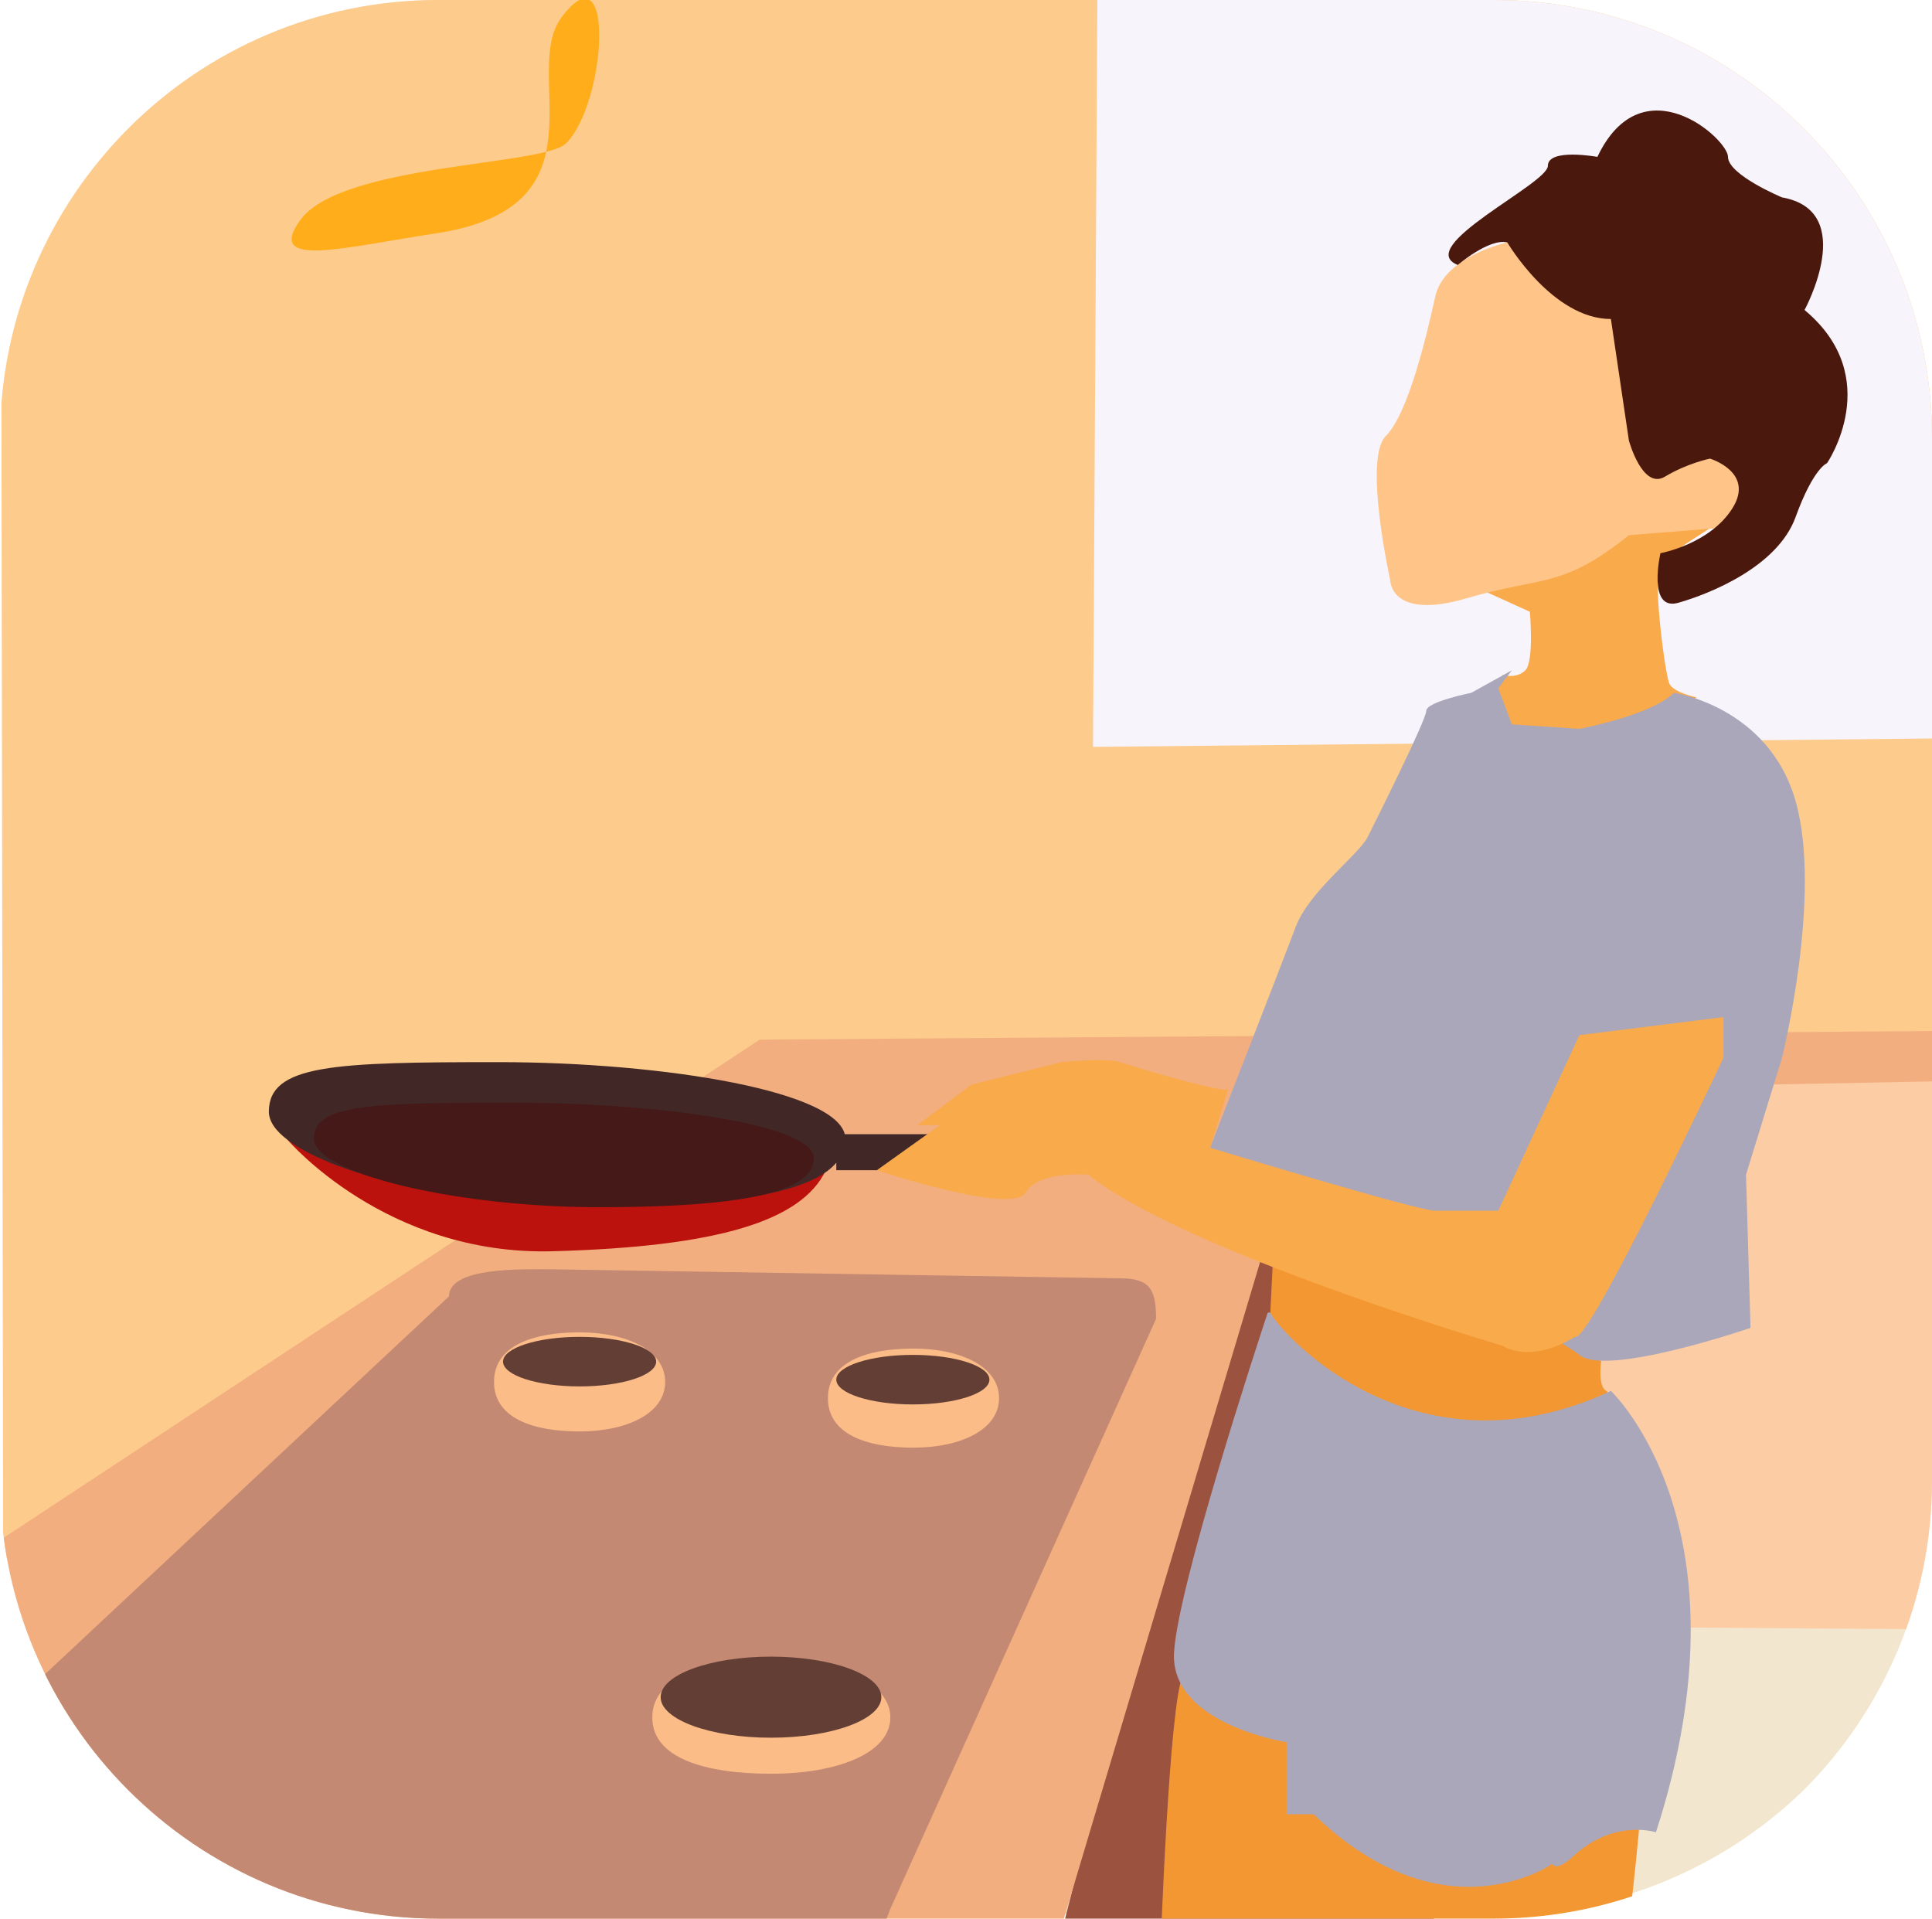
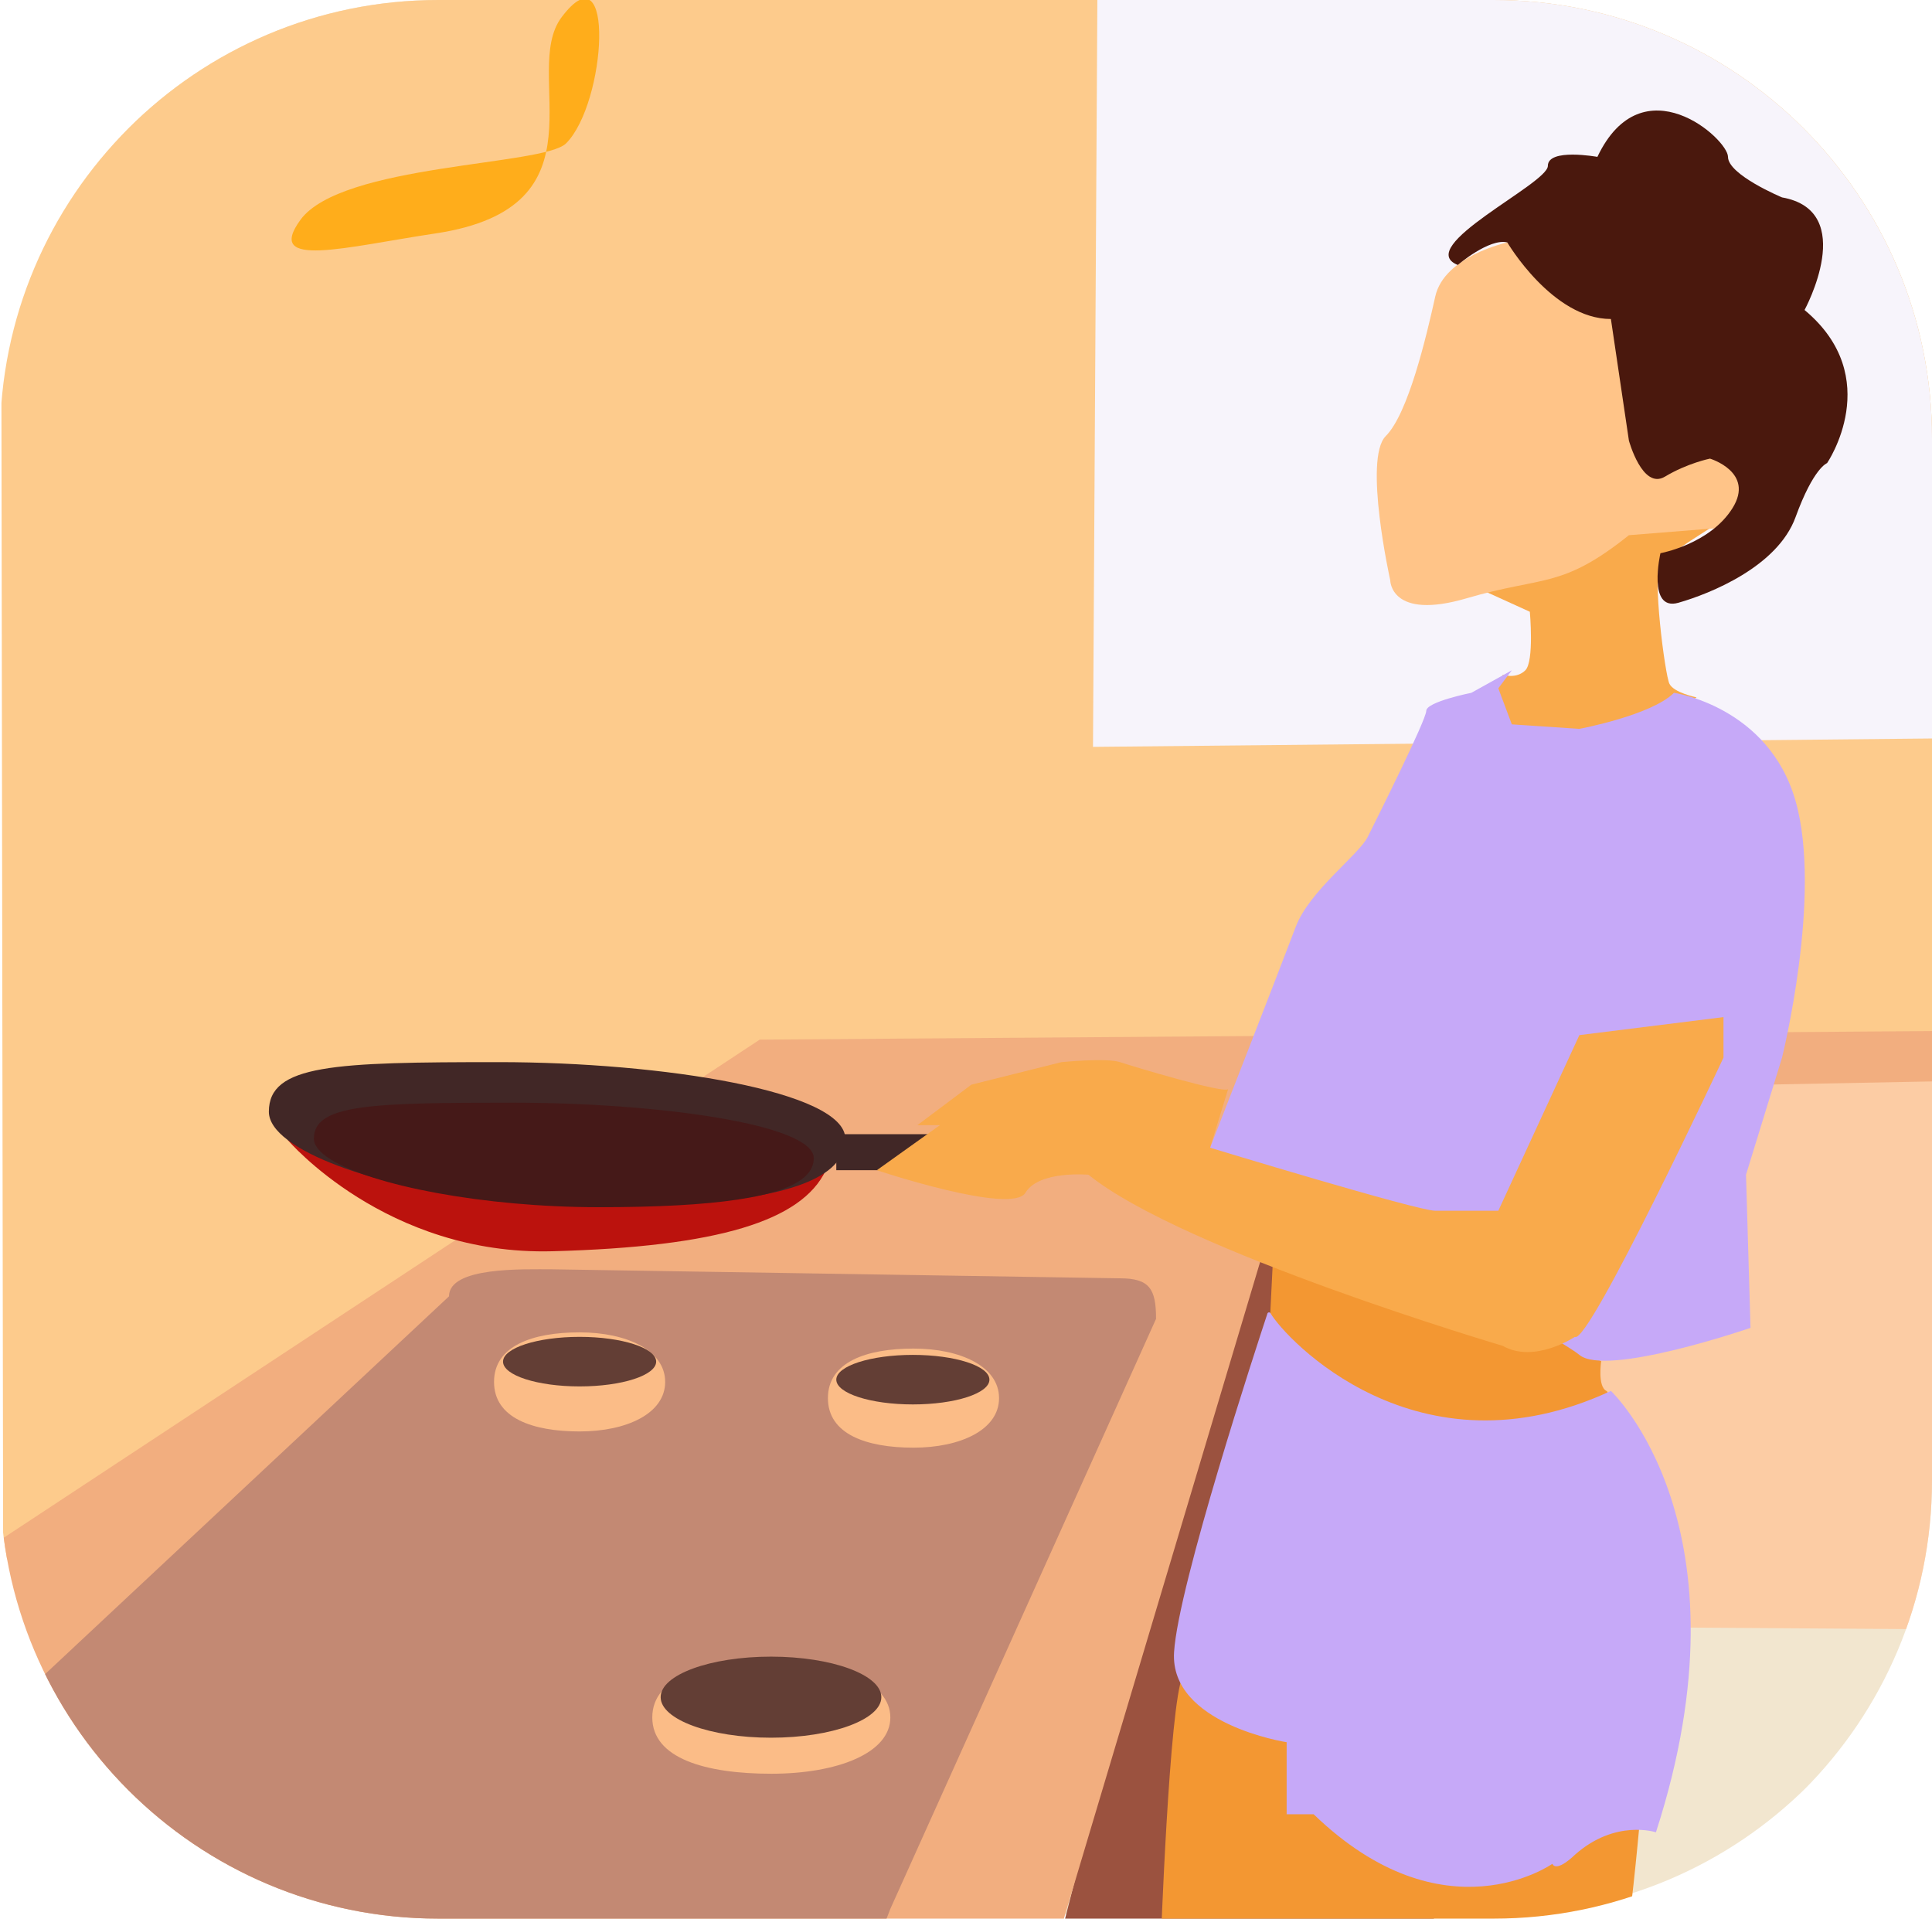
- <svg xmlns="http://www.w3.org/2000/svg" id="uuid-417d2926-266f-4697-a0c0-8f51cb5614c1" data-name="Layer 2" viewBox="0 0 429 426">
+ <svg xmlns="http://www.w3.org/2000/svg" id="uuid-75222e24-4a31-45d1-a5d6-b4a83036281a" data-name="Layer 2" viewBox="0 0 429 426">
  <defs>
    <style>
-       .uuid-043cd9be-681a-4c3e-b3fe-bc6d8dba8ce2 {
+       .uuid-4deb656a-6f2c-4695-834e-43a11d69946c {
        fill: #bb120d;
      }

-       .uuid-043cd9be-681a-4c3e-b3fe-bc6d8dba8ce2, .uuid-b15dc878-0872-4a95-a407-0b173e1b3af0, .uuid-dca6ba61-5864-4efe-ab15-f6f0a6d6dc67, .uuid-d1b48e78-025a-45c2-920f-cc17b526a577, .uuid-a07c6bd1-4487-4b80-be16-3fa3415a5c5f, .uuid-262f614f-a100-46fb-afc5-d57e715b6495, .uuid-136d5ebc-af4a-489a-a9f9-bd1270f9acf8, .uuid-d9d2eeae-b3ad-424b-bd07-cca73cdf898a, .uuid-38021408-f4ee-422a-a9d6-1f600c8c3ac1, .uuid-70fdd4b2-7df4-4bd4-8113-46f147a85044, .uuid-a7b663e3-3536-4c97-b497-337a183e1d6c, .uuid-22ad170b-9d86-4921-aadc-1945bc842957, .uuid-c3a683e2-a379-4d20-92cf-1f69149a949d, .uuid-a41ca38e-8ffe-441e-ad40-531661e35bc3, .uuid-33e5ff29-871d-46d5-b5b2-68347f3526f1, .uuid-0895235b-24c0-4cf5-9518-21a7b11970b2, .uuid-f55e6c7f-b630-431a-a802-1680e601dfb7, .uuid-9f592ecf-9214-4c50-a093-4e4ffc191a5d, .uuid-5d5d9b3b-582c-445c-8af3-b25df08031e0 {
+       .uuid-4deb656a-6f2c-4695-834e-43a11d69946c, .uuid-7772dd4e-b5a7-43a7-95e2-0a62c1f012aa, .uuid-1b682b12-7392-424d-b005-79ed71e42797, .uuid-1454a76a-492e-4df3-bfe5-bf9319301201, .uuid-c31e4cce-7875-41c9-9b31-11b417b6b4ed, .uuid-4f7a0904-b3e3-460e-8ffd-f393508e0204, .uuid-c976b458-a227-401c-991c-d3bbf606d1ab, .uuid-259f359b-f17a-48c8-81f1-87c704d6179e, .uuid-e3b71fd9-5ebd-43d6-a6f1-8c3ea920455e, .uuid-c39657fa-5807-4947-b9f7-5ceca555d827, .uuid-5fb83130-6538-46ee-9d60-2d3cc9b3879d, .uuid-f1568896-1e2e-4782-bc25-c1880928e4ba, .uuid-29140486-9262-451f-9e0e-a047ed3178ab, .uuid-af91948b-9e0f-4130-b1ae-354a32f6211a, .uuid-834255da-8b24-4401-bbfb-25f2b851b48b, .uuid-29571ca7-5006-4ef6-b52e-0e9e0b1469b0, .uuid-62ebc92a-3ea5-4092-8182-f9d3e9ec7437, .uuid-83da3b10-1214-453e-be67-fcaec98ad761, .uuid-00958fcc-3f63-48d7-bfd8-f1ec51088fdc {
        stroke-width: 0px;
      }

-       .uuid-b15dc878-0872-4a95-a407-0b173e1b3af0 {
+       .uuid-7772dd4e-b5a7-43a7-95e2-0a62c1f012aa {
        fill: none;
      }

-       .uuid-dca6ba61-5864-4efe-ab15-f6f0a6d6dc67 {
+       .uuid-1b682b12-7392-424d-b005-79ed71e42797 {
        fill: #f7f4fb;
      }

-       .uuid-d1b48e78-025a-45c2-920f-cc17b526a577 {
-         fill: #aaa7ba;
-       }
- 
-       .uuid-a07c6bd1-4487-4b80-be16-3fa3415a5c5f {
+       .uuid-1454a76a-492e-4df3-bfe5-bf9319301201 {
        fill: #f2e6cf;
      }

-       .uuid-262f614f-a100-46fb-afc5-d57e715b6495 {
+       .uuid-c31e4cce-7875-41c9-9b31-11b417b6b4ed {
        fill: #f2ae7f;
      }

-       .uuid-cb0631c0-0bba-4a25-9908-abc8743fef07 {
-         clip-path: url(#uuid-9f8dd237-f148-4ccf-9273-2d9f57c5b38a);
-       }
- 
-       .uuid-136d5ebc-af4a-489a-a9f9-bd1270f9acf8 {
+       .uuid-4f7a0904-b3e3-460e-8ffd-f393508e0204 {
        fill: #451918;
      }

-       .uuid-d9d2eeae-b3ad-424b-bd07-cca73cdf898a {
+       .uuid-c976b458-a227-401c-991c-d3bbf606d1ab {
        fill: #4a180d;
      }

-       .uuid-38021408-f4ee-422a-a9d6-1f600c8c3ac1 {
+       .uuid-259f359b-f17a-48c8-81f1-87c704d6179e {
+         fill: #c6a9f8;
+       }
+ 
+       .uuid-e3b71fd9-5ebd-43d6-a6f1-8c3ea920455e {
        fill: #412726;
      }

-       .uuid-70fdd4b2-7df4-4bd4-8113-46f147a85044 {
+       .uuid-c39657fa-5807-4947-b9f7-5ceca555d827 {
        fill: #ffc488;
      }

-       .uuid-a7b663e3-3536-4c97-b497-337a183e1d6c {
+       .uuid-5fb83130-6538-46ee-9d60-2d3cc9b3879d {
        fill: #f39732;
      }

-       .uuid-22ad170b-9d86-4921-aadc-1945bc842957 {
+       .uuid-f1568896-1e2e-4782-bc25-c1880928e4ba {
        fill: #633e35;
      }

-       .uuid-c3a683e2-a379-4d20-92cf-1f69149a949d {
+       .uuid-29140486-9262-451f-9e0e-a047ed3178ab {
        fill: #c38973;
      }

-       .uuid-a41ca38e-8ffe-441e-ad40-531661e35bc3 {
+       .uuid-af91948b-9e0f-4130-b1ae-354a32f6211a {
        fill: #ffad1b;
      }

-       .uuid-33e5ff29-871d-46d5-b5b2-68347f3526f1 {
+       .uuid-834255da-8b24-4401-bbfb-25f2b851b48b {
        fill: #fbbc87;
      }

-       .uuid-0895235b-24c0-4cf5-9518-21a7b11970b2 {
+       .uuid-cfb96486-09e9-4c55-961c-2943a7f3e259 {
+         clip-path: url(#uuid-beeed12f-2dd6-4868-9090-dfdbc51c363c);
+       }
+ 
+       .uuid-29571ca7-5006-4ef6-b52e-0e9e0b1469b0 {
        fill: #f9aa4b;
      }

-       .uuid-f55e6c7f-b630-431a-a802-1680e601dfb7 {
+       .uuid-62ebc92a-3ea5-4092-8182-f9d3e9ec7437 {
        fill: #fccca4;
      }

-       .uuid-9f592ecf-9214-4c50-a093-4e4ffc191a5d {
+       .uuid-83da3b10-1214-453e-be67-fcaec98ad761 {
        fill: #fdcb8c;
      }

-       .uuid-5d5d9b3b-582c-445c-8af3-b25df08031e0 {
+       .uuid-00958fcc-3f63-48d7-bfd8-f1ec51088fdc {
        fill: #9b523f;
      }
    </style>
-     <clipPath id="uuid-9f8dd237-f148-4ccf-9273-2d9f57c5b38a">
-       <rect class="uuid-b15dc878-0872-4a95-a407-0b173e1b3af0" width="429" height="426" rx="97.34" ry="97.34" />
+     <clipPath id="uuid-beeed12f-2dd6-4868-9090-dfdbc51c363c">
+       <rect class="uuid-7772dd4e-b5a7-43a7-95e2-0a62c1f012aa" width="429" height="426" rx="97.34" ry="97.34" />
    </clipPath>
  </defs>
-   <g id="uuid-784863ff-178e-429f-a657-25a7fa384ab3" data-name="Layer 10">
-     <g class="uuid-cb0631c0-0bba-4a25-9908-abc8743fef07">
-       <rect class="uuid-a07c6bd1-4487-4b80-be16-3fa3415a5c5f" x="1" y="-1" width="429" height="426" rx="97.34" ry="97.34" />
-       <polygon class="uuid-5d5d9b3b-582c-445c-8af3-b25df08031e0" points="316.7 446.83 231.7 444.83 281.7 248.83 332.7 248.83 316.7 446.83" />
-       <polygon class="uuid-9f592ecf-9214-4c50-a093-4e4ffc191a5d" points=".7 346.83 170.7 230.83 443.7 229.83 442.18 -4.27 .18 -4.27 .7 346.83" />
-       <polygon class="uuid-dca6ba61-5864-4efe-ab15-f6f0a6d6dc67" points="243.7 -5.17 242.7 165.83 442.7 163.83 442.18 -4.27 243.7 -5.17" />
-       <polygon class="uuid-262f614f-a100-46fb-afc5-d57e715b6495" points="232.7 437.83 284.7 263.83 442.7 263.83 442.7 228.83 168.7 230.83 -1.3 342.83 .18 435.94 232.7 437.83" />
-       <polygon class="uuid-f55e6c7f-b630-431a-a802-1680e601dfb7" points="443.7 239.83 287.7 242.83 290.7 348.83 290.7 360.83 441.7 361.83 443.7 239.83" />
+   <g id="uuid-74264fca-083a-4288-b667-d31ed43111fe" data-name="Layer 10">
+     <g class="uuid-cfb96486-09e9-4c55-961c-2943a7f3e259">
+       <rect class="uuid-1454a76a-492e-4df3-bfe5-bf9319301201" x="1" y="-1" width="429" height="426" rx="97.34" ry="97.34" />
+       <polygon class="uuid-00958fcc-3f63-48d7-bfd8-f1ec51088fdc" points="316.7 446.83 231.7 444.83 281.7 248.83 332.7 248.83 316.7 446.83" />
+       <polygon class="uuid-83da3b10-1214-453e-be67-fcaec98ad761" points=".7 346.83 170.7 230.83 443.7 229.83 442.18 -4.27 .18 -4.27 .7 346.83" />
+       <polygon class="uuid-1b682b12-7392-424d-b005-79ed71e42797" points="243.7 -5.17 242.7 165.83 442.7 163.83 442.18 -4.27 243.7 -5.17" />
+       <polygon class="uuid-c31e4cce-7875-41c9-9b31-11b417b6b4ed" points="232.7 437.83 284.7 263.83 442.7 263.83 442.7 228.83 168.7 230.83 -1.3 342.83 .18 435.94 232.7 437.83" />
+       <polygon class="uuid-62ebc92a-3ea5-4092-8182-f9d3e9ec7437" points="443.7 239.83 287.7 242.83 290.7 348.83 290.7 360.83 441.7 361.83 443.7 239.83" />
      <g>
-         <path class="uuid-a7b663e3-3536-4c97-b497-337a183e1d6c" d="M262.65,372.04l48.05,13.78,53.27,20.13s-2.27,24.87-3.27,25.87-103,1-103,1c0,0,1.91-54.57,4.95-60.78" />
+         <path class="uuid-5fb83130-6538-46ee-9d60-2d3cc9b3879d" d="M262.65,372.04l48.05,13.78,53.27,20.13s-2.27,24.87-3.27,25.87-103,1-103,1c0,0,1.91-54.57,4.95-60.78" />
        <g>
-           <rect class="uuid-38021408-f4ee-422a-a9d6-1f600c8c3ac1" x="185.7" y="251.83" width="27" height="8" />
-           <path class="uuid-043cd9be-681a-4c3e-b3fe-bc6d8dba8ce2" d="M63.9,253.12s21.8,25.7,58.8,24.7,55.29-6.81,60.64-17.91c0,0-99.23-2.5-119.44-6.8Z" />
-           <path class="uuid-38021408-f4ee-422a-a9d6-1f600c8c3ac1" d="M187.7,252.83c0,1.97-.65,3.72-1.95,5.28-5.63,6.74-23.43,9.72-53.05,9.72s-58.18-6.68-68.8-14.7c-2.7-2.04-4.2-4.17-4.2-6.3,0-10.49,14.55-11,51-11s77,6.51,77,17Z" />
-           <path class="uuid-136d5ebc-af4a-489a-a9f9-bd1270f9acf8" d="M180.7,257.16c0,1.43-.57,2.7-1.69,3.83-4.89,4.89-20.32,7.05-46,7.05s-50.45-4.84-59.66-10.66c-2.34-1.48-3.65-3.02-3.65-4.57,0-7.61,12.62-7.98,44.23-7.98s66.77,4.72,66.77,12.33Z" />
+           <rect class="uuid-e3b71fd9-5ebd-43d6-a6f1-8c3ea920455e" x="185.7" y="251.83" width="27" height="8" />
+           <path class="uuid-4deb656a-6f2c-4695-834e-43a11d69946c" d="M63.9,253.12s21.8,25.7,58.8,24.7,55.29-6.81,60.64-17.91c0,0-99.23-2.5-119.44-6.8Z" />
+           <path class="uuid-e3b71fd9-5ebd-43d6-a6f1-8c3ea920455e" d="M187.7,252.83c0,1.97-.65,3.72-1.95,5.28-5.63,6.74-23.43,9.72-53.05,9.72s-58.18-6.68-68.8-14.7c-2.7-2.04-4.2-4.17-4.2-6.3,0-10.49,14.55-11,51-11s77,6.51,77,17Z" />
+           <path class="uuid-4f7a0904-b3e3-460e-8ffd-f393508e0204" d="M180.7,257.16c0,1.43-.57,2.7-1.69,3.83-4.89,4.89-20.32,7.05-46,7.05s-50.45-4.84-59.66-10.66c-2.34-1.48-3.65-3.02-3.65-4.57,0-7.61,12.62-7.98,44.23-7.98s66.77,4.72,66.77,12.33Z" />
        </g>
-         <path class="uuid-a7b663e3-3536-4c97-b497-337a183e1d6c" d="M355.54,302.21s-.84,5.62,1.16,6.62-8,10-8,10l-29,11-38-31,1-20,47.13,9.64,25.72,13.75h0" />
-         <path class="uuid-0895235b-24c0-4cf5-9518-21a7b11970b2" d="M328.7,130.83l11,5s1,11-1,13-5,1-5,1l-4,11,28,10,19-16s-5-1-6-3-3.93-24.72-1.96-26.86,11.97-8.31,11.97-8.31l-28.01-1.82-24,16Z" />
-         <path class="uuid-70fdd4b2-7df4-4bd4-8113-46f147a85044" d="M334.7,53.83s-14,3-16,12-6,26-11,31,1,32,1,32c0,0,0,9,17,4s21-2,36-14l25-2,3-17-29-38-26-8Z" />
-         <path class="uuid-d9d2eeae-b3ad-424b-bd07-cca73cdf898a" d="M334.7,53.83s10,17,23,17l4,27s3,11,8,8,10-4,10-4c0,0,10,3,5,11s-16,10-16,10c0,0-3,13,4,11s22-8,26-19,7-12,7-12c0,0,13-19-5-34,0,0,12-22-5-25,0,0-12-5-12-9s-19-21-29,0c0,0-11-2-11,2s-30,18-20,22c0,0,7-6,11-5Z" />
-         <path class="uuid-d1b48e78-025a-45c2-920f-cc17b526a577" d="M335.7,148.83l-3,4,3,8,15,1s16-3,21-8c0,0,21,3,27,24s-3,57-3,57l-8,26,1,34s-32,11-38,6-82-46-82-46c0,0,16-41,19-49s14-16,16-20,13-26,13-28,10-4,10-4l9-5Z" />
-         <path class="uuid-0895235b-24c0-4cf5-9518-21a7b11970b2" d="M382.7,225.83v9s-30,64-33,62c0,0-9,6-16,2,0,0-71-21-92-38,0,0-11-1-14,4s-33-5-33-5l14-10h-5l12-9,20-5s10-1,13,0,23,7,24,6l-4,13s46,14,50,14h14l18-39,32-4Z" />
-         <path class="uuid-d1b48e78-025a-45c2-920f-cc17b526a577" d="M357.7,308.83s32,30,10,98c0,0-9-3-18,5,0,0-4,4-5,2,0,0-24,17-53-11h-6v-16s-26-4-25-20c.93-14.9,18.34-67.95,20.73-75.18.1-.31.52-.35.69-.07,3.25,5.61,32.59,37.25,75.59,17.25Z" />
+         <path class="uuid-5fb83130-6538-46ee-9d60-2d3cc9b3879d" d="M355.54,302.21s-.84,5.62,1.16,6.62-8,10-8,10l-29,11-38-31,1-20,47.13,9.64,25.72,13.75h0" />
+         <path class="uuid-29571ca7-5006-4ef6-b52e-0e9e0b1469b0" d="M328.7,130.83l11,5s1,11-1,13-5,1-5,1l-4,11,28,10,19-16s-5-1-6-3-3.93-24.72-1.96-26.86,11.97-8.31,11.97-8.31l-28.01-1.82-24,16Z" />
+         <path class="uuid-c39657fa-5807-4947-b9f7-5ceca555d827" d="M334.7,53.83s-14,3-16,12-6,26-11,31,1,32,1,32c0,0,0,9,17,4s21-2,36-14l25-2,3-17-29-38-26-8Z" />
+         <path class="uuid-c976b458-a227-401c-991c-d3bbf606d1ab" d="M334.7,53.83s10,17,23,17l4,27s3,11,8,8,10-4,10-4c0,0,10,3,5,11s-16,10-16,10c0,0-3,13,4,11s22-8,26-19,7-12,7-12c0,0,13-19-5-34,0,0,12-22-5-25,0,0-12-5-12-9s-19-21-29,0c0,0-11-2-11,2s-30,18-20,22c0,0,7-6,11-5Z" />
+         <path class="uuid-259f359b-f17a-48c8-81f1-87c704d6179e" d="M335.7,148.83l-3,4,3,8,15,1s16-3,21-8c0,0,21,3,27,24s-3,57-3,57l-8,26,1,34s-32,11-38,6-82-46-82-46c0,0,16-41,19-49s14-16,16-20,13-26,13-28,10-4,10-4l9-5Z" />
+         <path class="uuid-29571ca7-5006-4ef6-b52e-0e9e0b1469b0" d="M382.7,225.83v9s-30,64-33,62c0,0-9,6-16,2,0,0-71-21-92-38,0,0-11-1-14,4s-33-5-33-5l14-10h-5l12-9,20-5s10-1,13,0,23,7,24,6l-4,13s46,14,50,14h14l18-39,32-4Z" />
+         <path class="uuid-259f359b-f17a-48c8-81f1-87c704d6179e" d="M357.7,308.83s32,30,10,98c0,0-9-3-18,5,0,0-4,4-5,2,0,0-24,17-53-11h-6v-16s-26-4-25-20c.93-14.9,18.34-67.95,20.73-75.18.1-.31.52-.35.69-.07,3.25,5.61,32.59,37.25,75.59,17.25Z" />
      </g>
-       <path class="uuid-a41ca38e-8ffe-441e-ad40-531661e35bc3" d="M124.7,3.83c-9.28,12.37,10.88,42.17-28,48-20,3-38,8-30-3,9.1-12.51,54-12,59-17,8.94-8.94,11-44-1-28Z" />
-       <path class="uuid-c3a683e2-a379-4d20-92cf-1f69149a949d" d="M185.7,435.83H-27.3c-6.6,0-12-11.4-12-18l139-130c0-6.6,16.4-6,23-6l126,2c6.6,0,8,2.4,8,9l-59,131c-3,8-5.4,12-12,12Z" />
+       <path class="uuid-af91948b-9e0f-4130-b1ae-354a32f6211a" d="M124.7,3.83c-9.28,12.37,10.88,42.17-28,48-20,3-38,8-30-3,9.1-12.51,54-12,59-17,8.94-8.94,11-44-1-28Z" />
+       <path class="uuid-29140486-9262-451f-9e0e-a047ed3178ab" d="M185.7,435.83H-27.3c-6.6,0-12-11.4-12-18l139-130c0-6.6,16.4-6,23-6l126,2c6.6,0,8,2.4,8,9l-59,131c-3,8-5.4,12-12,12Z" />
      <g>
-         <path class="uuid-33e5ff29-871d-46d5-b5b2-68347f3526f1" d="M221.84,310.43c0,7-8.51,11-19,11s-19-3-19-11,8.51-11,19-11,19,4,19,11Z" />
-         <ellipse class="uuid-22ad170b-9d86-4921-aadc-1945bc842957" cx="202.7" cy="306.33" rx="17" ry="5.5" />
+         <path class="uuid-834255da-8b24-4401-bbfb-25f2b851b48b" d="M221.84,310.43c0,7-8.51,11-19,11s-19-3-19-11,8.51-11,19-11,19,4,19,11Z" />
+         <ellipse class="uuid-f1568896-1e2e-4782-bc25-c1880928e4ba" cx="202.7" cy="306.33" rx="17" ry="5.5" />
      </g>
      <g>
-         <path class="uuid-33e5ff29-871d-46d5-b5b2-68347f3526f1" d="M147.7,306.83c0,7-8.51,11-19,11s-19-3-19-11,8.51-11,19-11,19,4,19,11Z" />
-         <ellipse class="uuid-22ad170b-9d86-4921-aadc-1945bc842957" cx="128.7" cy="302.33" rx="17" ry="5.5" />
+         <path class="uuid-834255da-8b24-4401-bbfb-25f2b851b48b" d="M147.7,306.83c0,7-8.51,11-19,11s-19-3-19-11,8.51-11,19-11,19,4,19,11Z" />
+         <ellipse class="uuid-f1568896-1e2e-4782-bc25-c1880928e4ba" cx="128.7" cy="302.33" rx="17" ry="5.5" />
      </g>
      <g>
-         <path class="uuid-33e5ff29-871d-46d5-b5b2-68347f3526f1" d="M197.7,381.33c0,7.95-11.83,12.5-26.43,12.5s-26.43-3.41-26.43-12.5,11.83-12.5,26.43-12.5,26.43,4.55,26.43,12.5Z" />
-         <ellipse class="uuid-22ad170b-9d86-4921-aadc-1945bc842957" cx="171.2" cy="376.83" rx="24.5" ry="9" />
+         <path class="uuid-834255da-8b24-4401-bbfb-25f2b851b48b" d="M197.7,381.33c0,7.95-11.83,12.5-26.43,12.5s-26.43-3.41-26.43-12.5,11.83-12.5,26.43-12.5,26.43,4.55,26.43,12.5Z" />
+         <ellipse class="uuid-f1568896-1e2e-4782-bc25-c1880928e4ba" cx="171.2" cy="376.83" rx="24.5" ry="9" />
      </g>
    </g>
  </g>
</svg>
